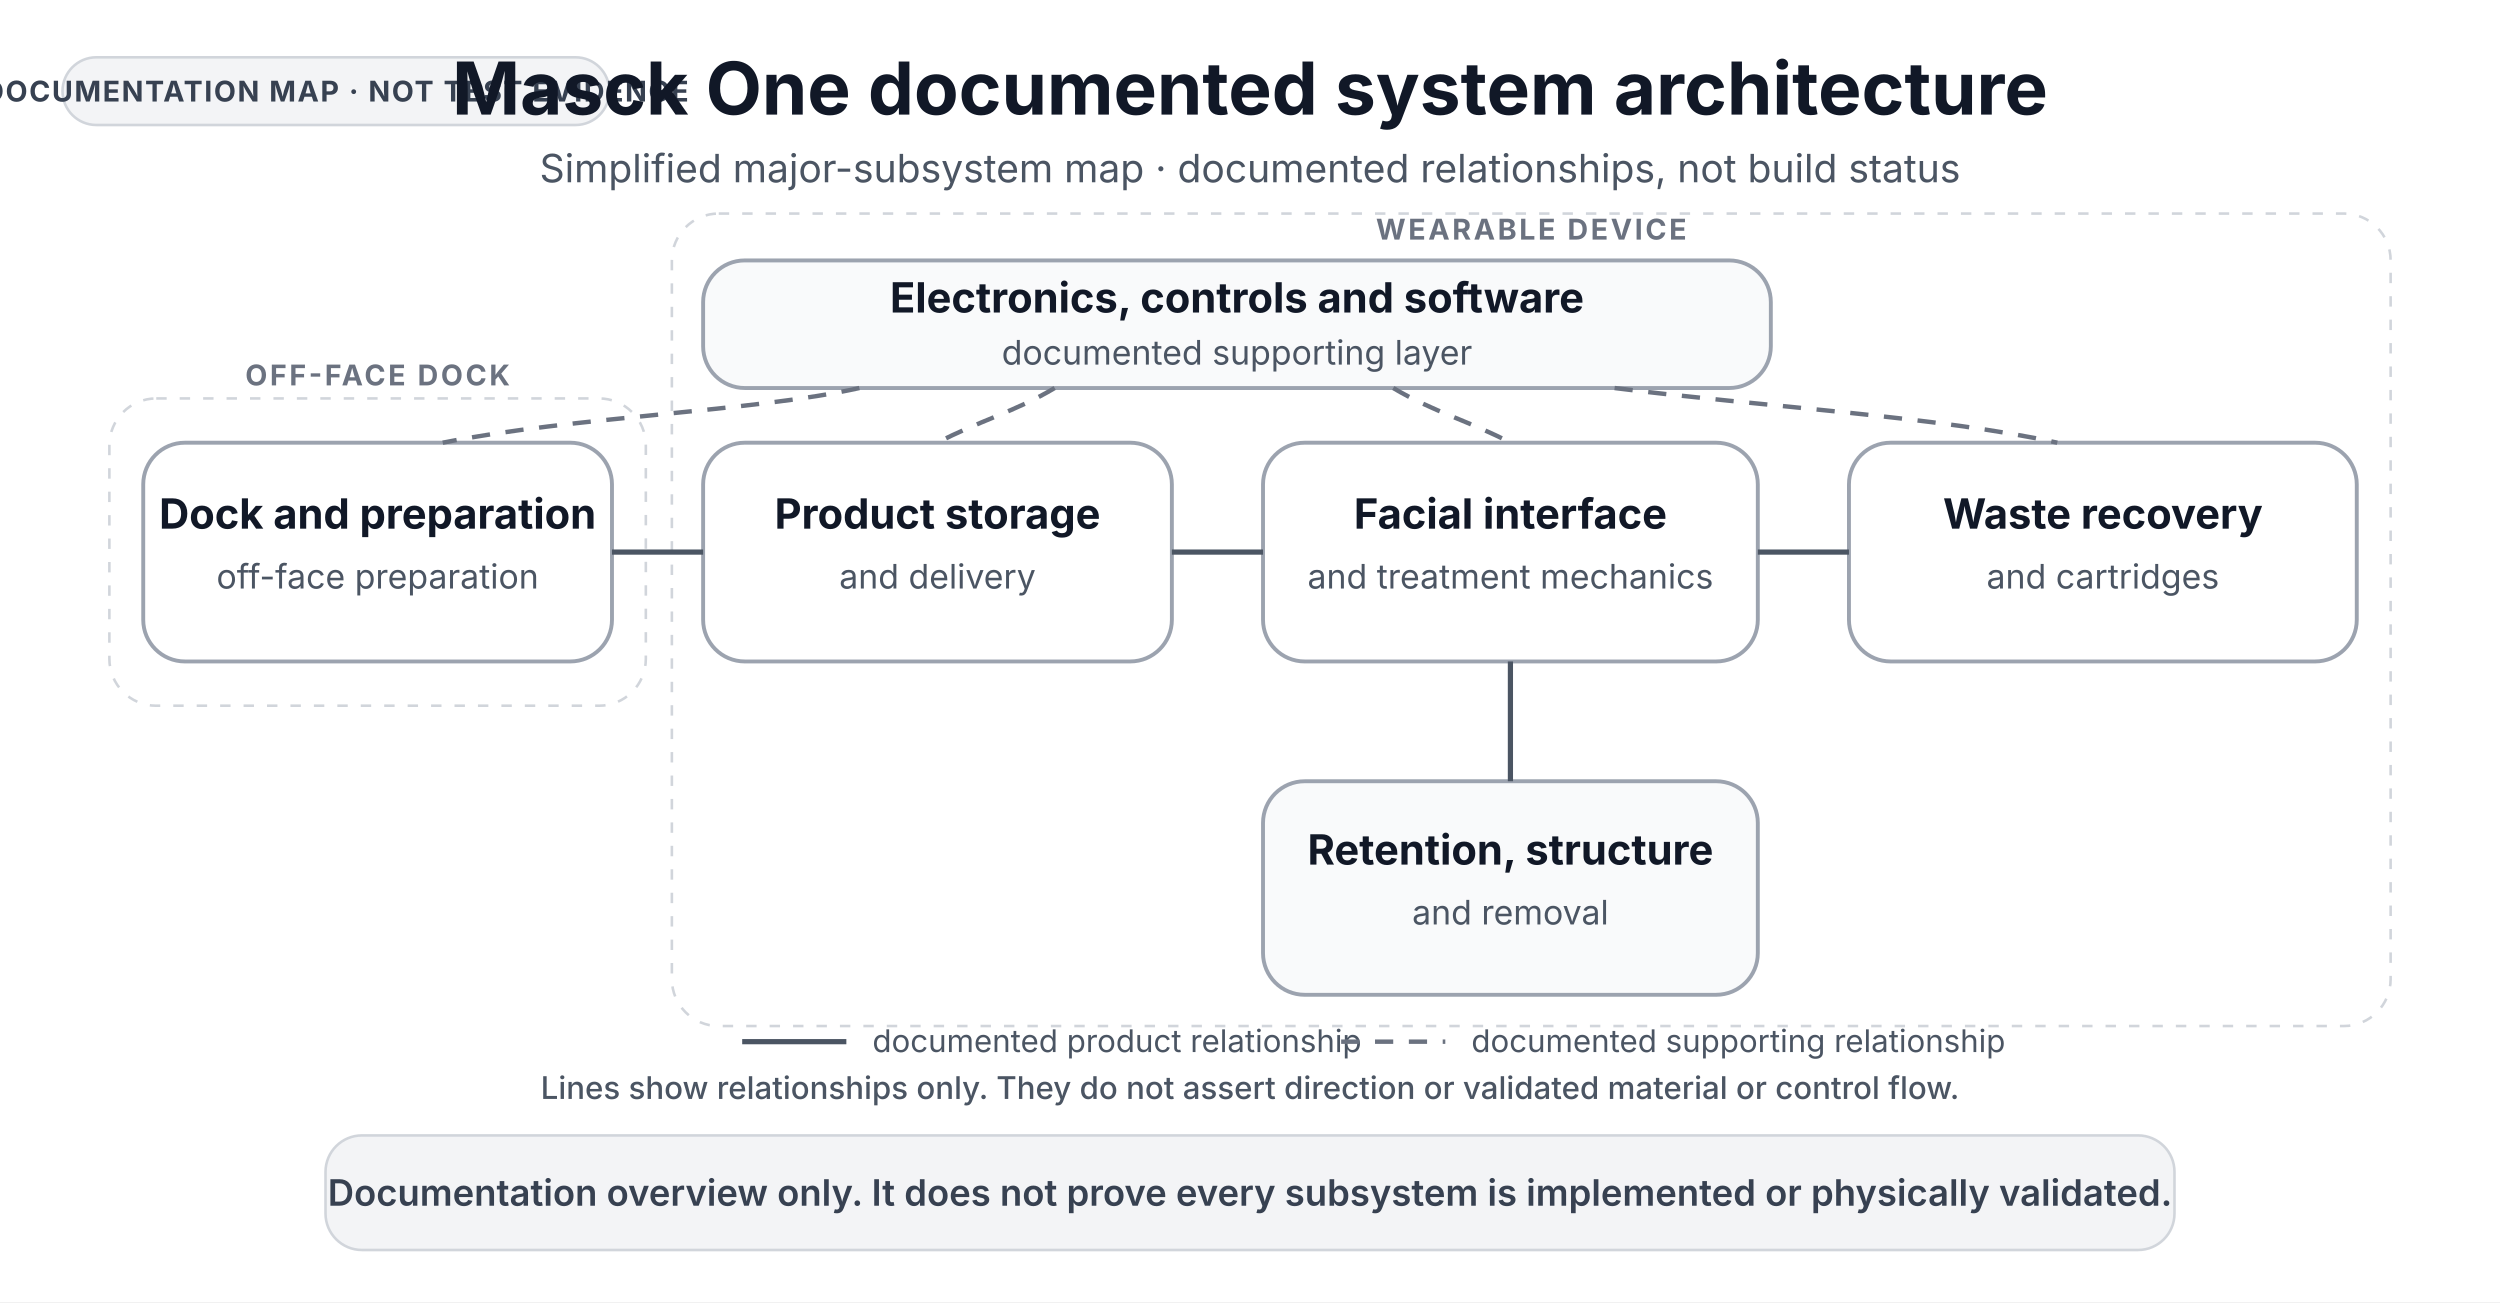
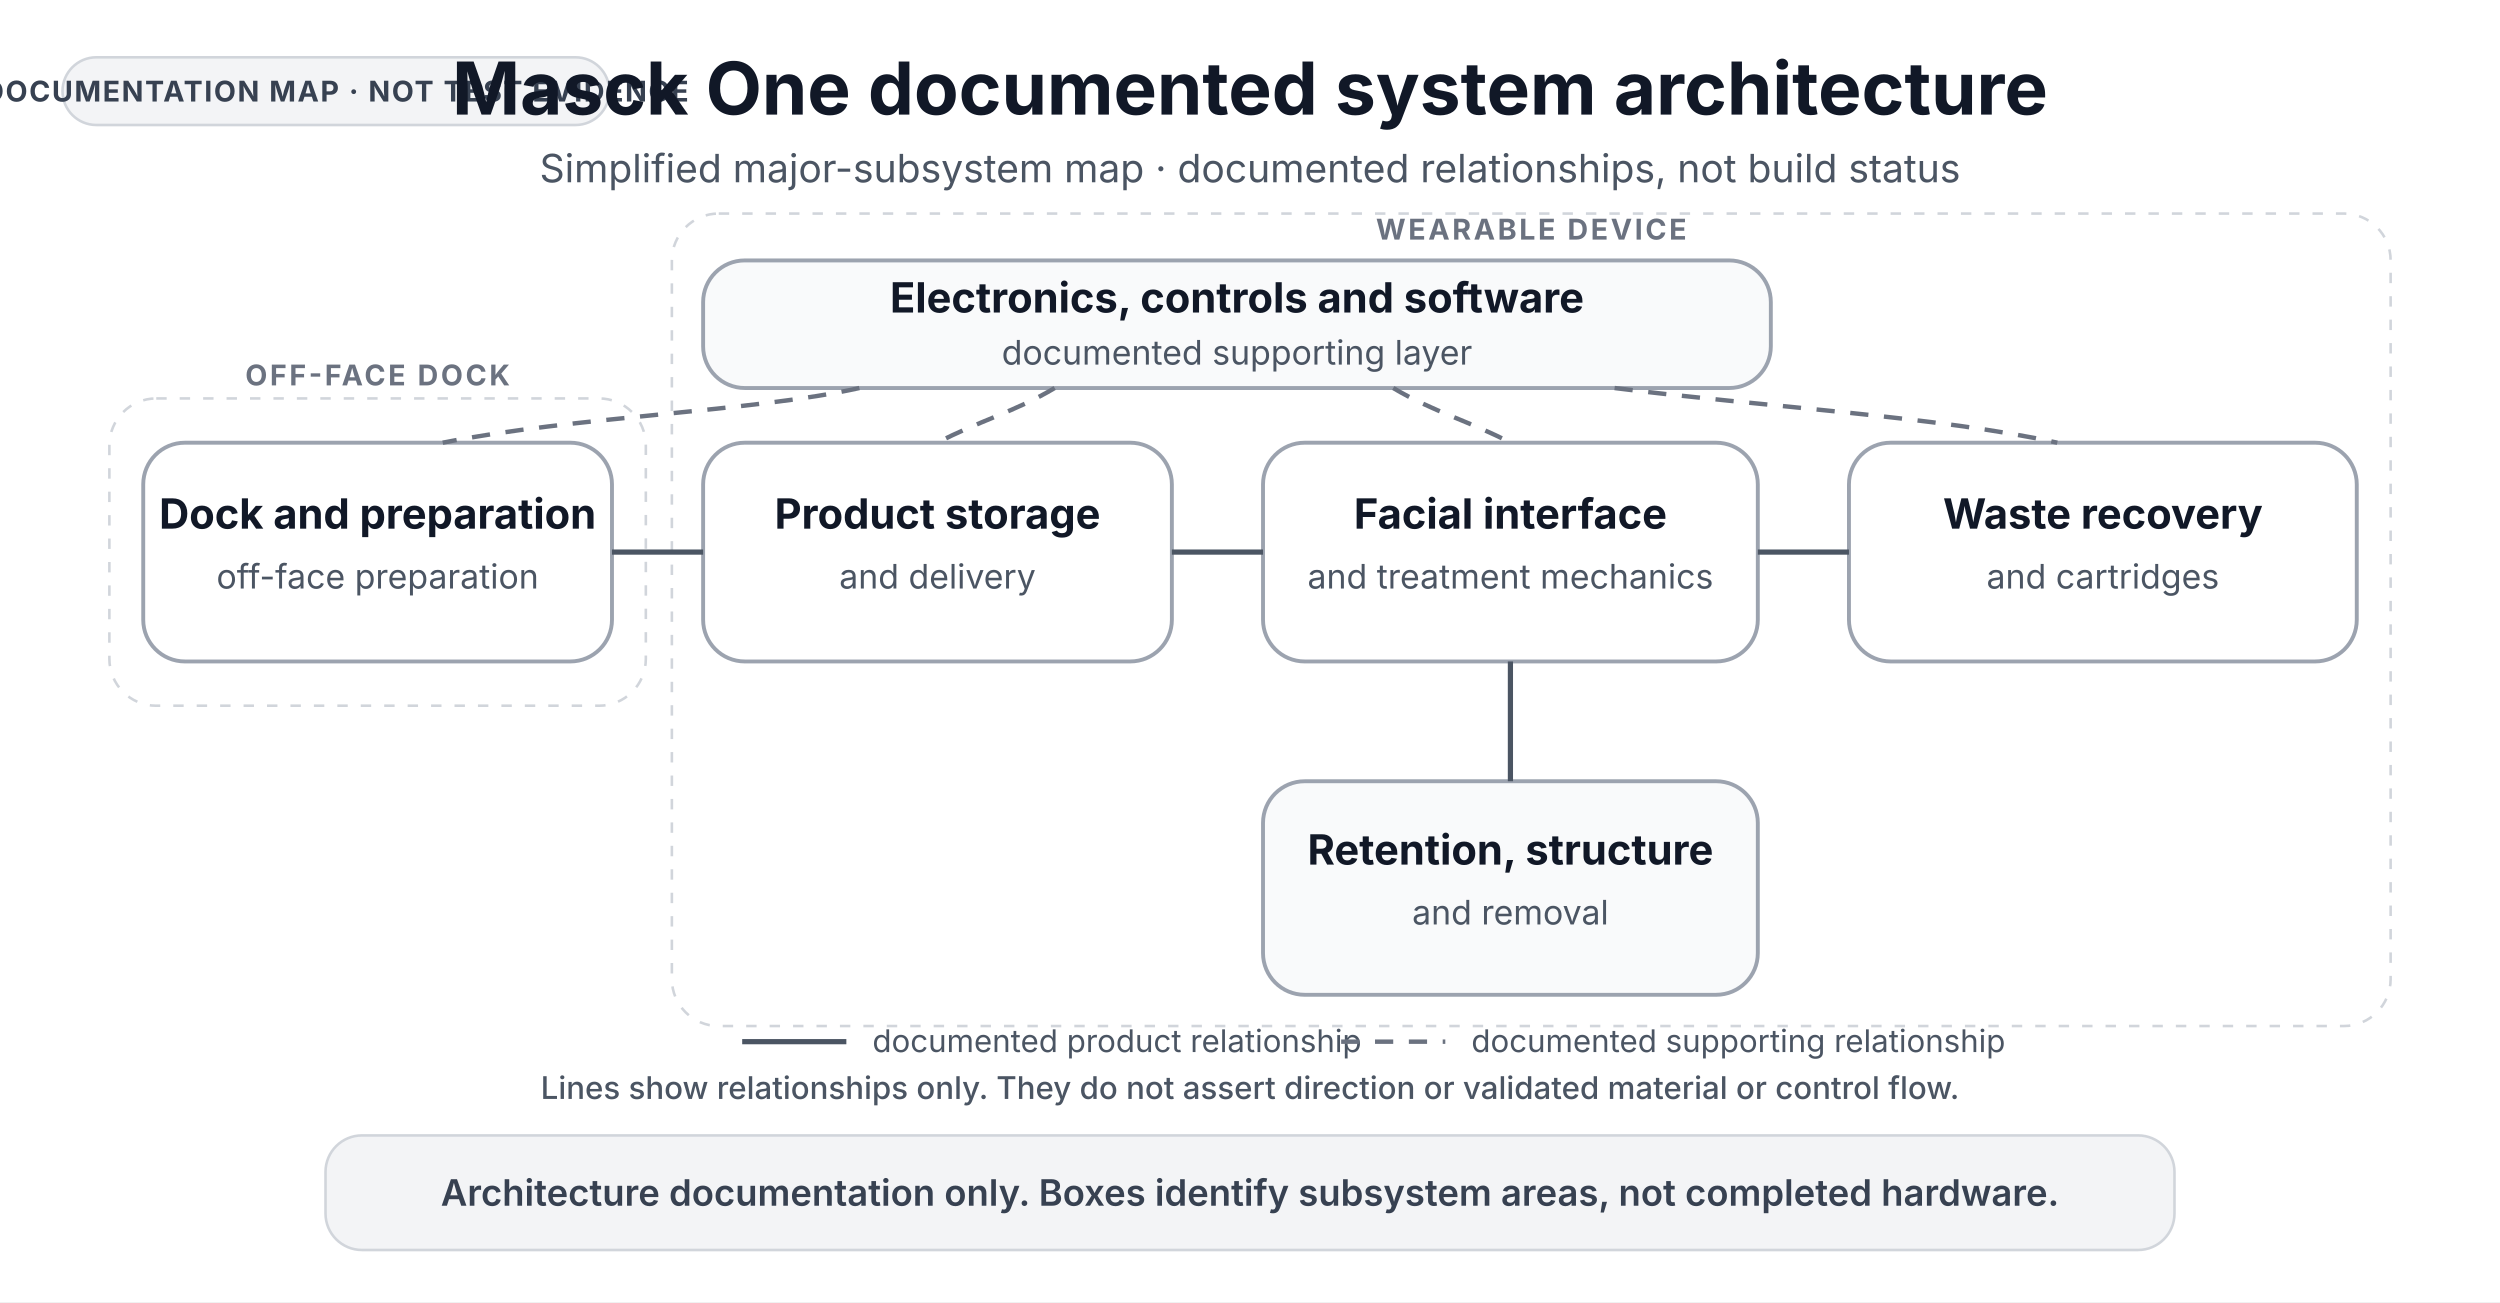
<svg xmlns="http://www.w3.org/2000/svg" width="960" height="500" viewBox="0 0 960 500" role="img" aria-labelledby="title desc">
  <defs>
    <style>
      .title { font: 700 28px system-ui, -apple-system, BlinkMacSystemFont, 'Segoe UI', sans-serif; fill: #111827; }
      .subtitle { font: 400 15px system-ui, -apple-system, BlinkMacSystemFont, 'Segoe UI', sans-serif; fill: #4b5563; }
      .badge { font: 700 11px system-ui, -apple-system, BlinkMacSystemFont, 'Segoe UI', sans-serif; fill: #374151; text-anchor: middle; letter-spacing: 0.6px; }
      .zone { font: 700 11px system-ui, -apple-system, BlinkMacSystemFont, 'Segoe UI', sans-serif; fill: #6b7280; text-anchor: middle; letter-spacing: 1px; }
      .node-title { font: 650 16px system-ui, -apple-system, BlinkMacSystemFont, 'Segoe UI', sans-serif; fill: #111827; text-anchor: middle; }
      .node-sub { font: 400 13px system-ui, -apple-system, BlinkMacSystemFont, 'Segoe UI', sans-serif; fill: #4b5563; text-anchor: middle; }
      .legend { font: 400 12px system-ui, -apple-system, BlinkMacSystemFont, 'Segoe UI', sans-serif; fill: #4b5563; }
      .boundary-note { font: 500 12px system-ui, -apple-system, BlinkMacSystemFont, 'Segoe UI', sans-serif; fill: #4b5563; text-anchor: middle; }
      .footer { font: 600 14px system-ui, -apple-system, BlinkMacSystemFont, 'Segoe UI', sans-serif; fill: #374151; text-anchor: middle; }
      .box { fill: #ffffff; stroke: #9ca3af; stroke-width: 1.5; rx: 16; }
      .support { fill: #f9fafb; stroke: #9ca3af; stroke-width: 1.5; rx: 16; }
      .zone-box { fill: none; stroke: #d1d5db; stroke-width: 1; stroke-dasharray: 4 5; rx: 18; }
      .relationship { fill: none; stroke: #4b5563; stroke-width: 2; }
      .support-relationship { fill: none; stroke: #6b7280; stroke-width: 1.7; stroke-dasharray: 7 6; }
      .legend-solid { fill: none; stroke: #4b5563; stroke-width: 2; }
      .legend-dashed { fill: none; stroke: #6b7280; stroke-width: 1.7; stroke-dasharray: 7 6; }
    </style>
  </defs>
  <rect width="960" height="500" fill="#ffffff" />
  <rect x="24" y="22" width="210" height="26" rx="13" fill="#f3f4f6" stroke="#d1d5db" />
  <text x="129" y="39" class="badge">DOCUMENTATION MAP · NOT TEST EVIDENCE</text>
  <text x="480" y="44" class="title" text-anchor="middle">Masck One documented system architecture</text>
  <text x="480" y="70" class="subtitle" text-anchor="middle">Simplified major-subsystem map · documented relationships, not build status</text>
  <rect x="42" y="153" width="206" height="118" class="zone-box" />
  <text x="145" y="148" class="zone">OFF-FACE DOCK</text>
  <rect x="258" y="82" width="660" height="312" class="zone-box" />
  <text x="588" y="92" class="zone">WEARABLE DEVICE</text>
  <rect x="55" y="170" width="180" height="84" class="box" />
  <text x="145" y="203" class="node-title">Dock and preparation</text>
  <text x="145" y="226" class="node-sub">off-face preparation</text>
  <rect x="270" y="170" width="180" height="84" class="box" />
  <text x="360" y="203" class="node-title">Product storage</text>
  <text x="360" y="226" class="node-sub">and delivery</text>
  <rect x="485" y="170" width="190" height="84" class="box" />
  <text x="580" y="203" class="node-title">Facial interface</text>
  <text x="580" y="226" class="node-sub">and treatment mechanics</text>
  <rect x="710" y="170" width="195" height="84" class="box" />
  <text x="807.5" y="203" class="node-title">Waste recovery</text>
  <text x="807.5" y="226" class="node-sub">and cartridges</text>
  <path d="M235 212 H270" class="relationship" />
  <path d="M450 212 H485" class="relationship" />
  <path d="M675 212 H710" class="relationship" />
  <rect x="485" y="300" width="190" height="82" class="support" />
  <text x="580" y="332" class="node-title">Retention, structure</text>
  <text x="580" y="355" class="node-sub">and removal</text>
  <path d="M580 300 V254" class="relationship" />
  <rect x="270" y="100" width="410" height="49" class="support" />
  <text x="475" y="120" class="node-title">Electronics, controls and software</text>
  <text x="475" y="140" class="node-sub">documented supporting layer</text>
  <path d="M330 149 C290 158 220 160 170 170" class="support-relationship" />
  <path d="M405 149 C390 158 375 162 360 170" class="support-relationship" />
  <path d="M535 149 C550 158 565 162 580 170" class="support-relationship" />
  <path d="M620 149 C675 156 745 160 790 170" class="support-relationship" />
  <line x1="285" y1="400" x2="325" y2="400" class="legend-solid" />
  <text x="335" y="404" class="legend">documented product relationship</text>
  <line x1="515" y1="400" x2="555" y2="400" class="legend-dashed" />
  <text x="565" y="404" class="legend">documented supporting relationship</text>
  <text x="480" y="422" class="boundary-note">Lines show relationships only. They do not assert direction or validated material or control flow.</text>
  <rect x="125" y="436" width="710" height="44" rx="14" fill="#f3f4f6" stroke="#d1d5db" />
-   <text x="480" y="463" class="footer">Documentation overview only. It does not prove every subsystem is implemented or physically validated.</text>
+   <text x="480" y="463" class="footer">Architecture documentation only. Boxes identify subsystem areas, not completed hardware.</text>
</svg>
